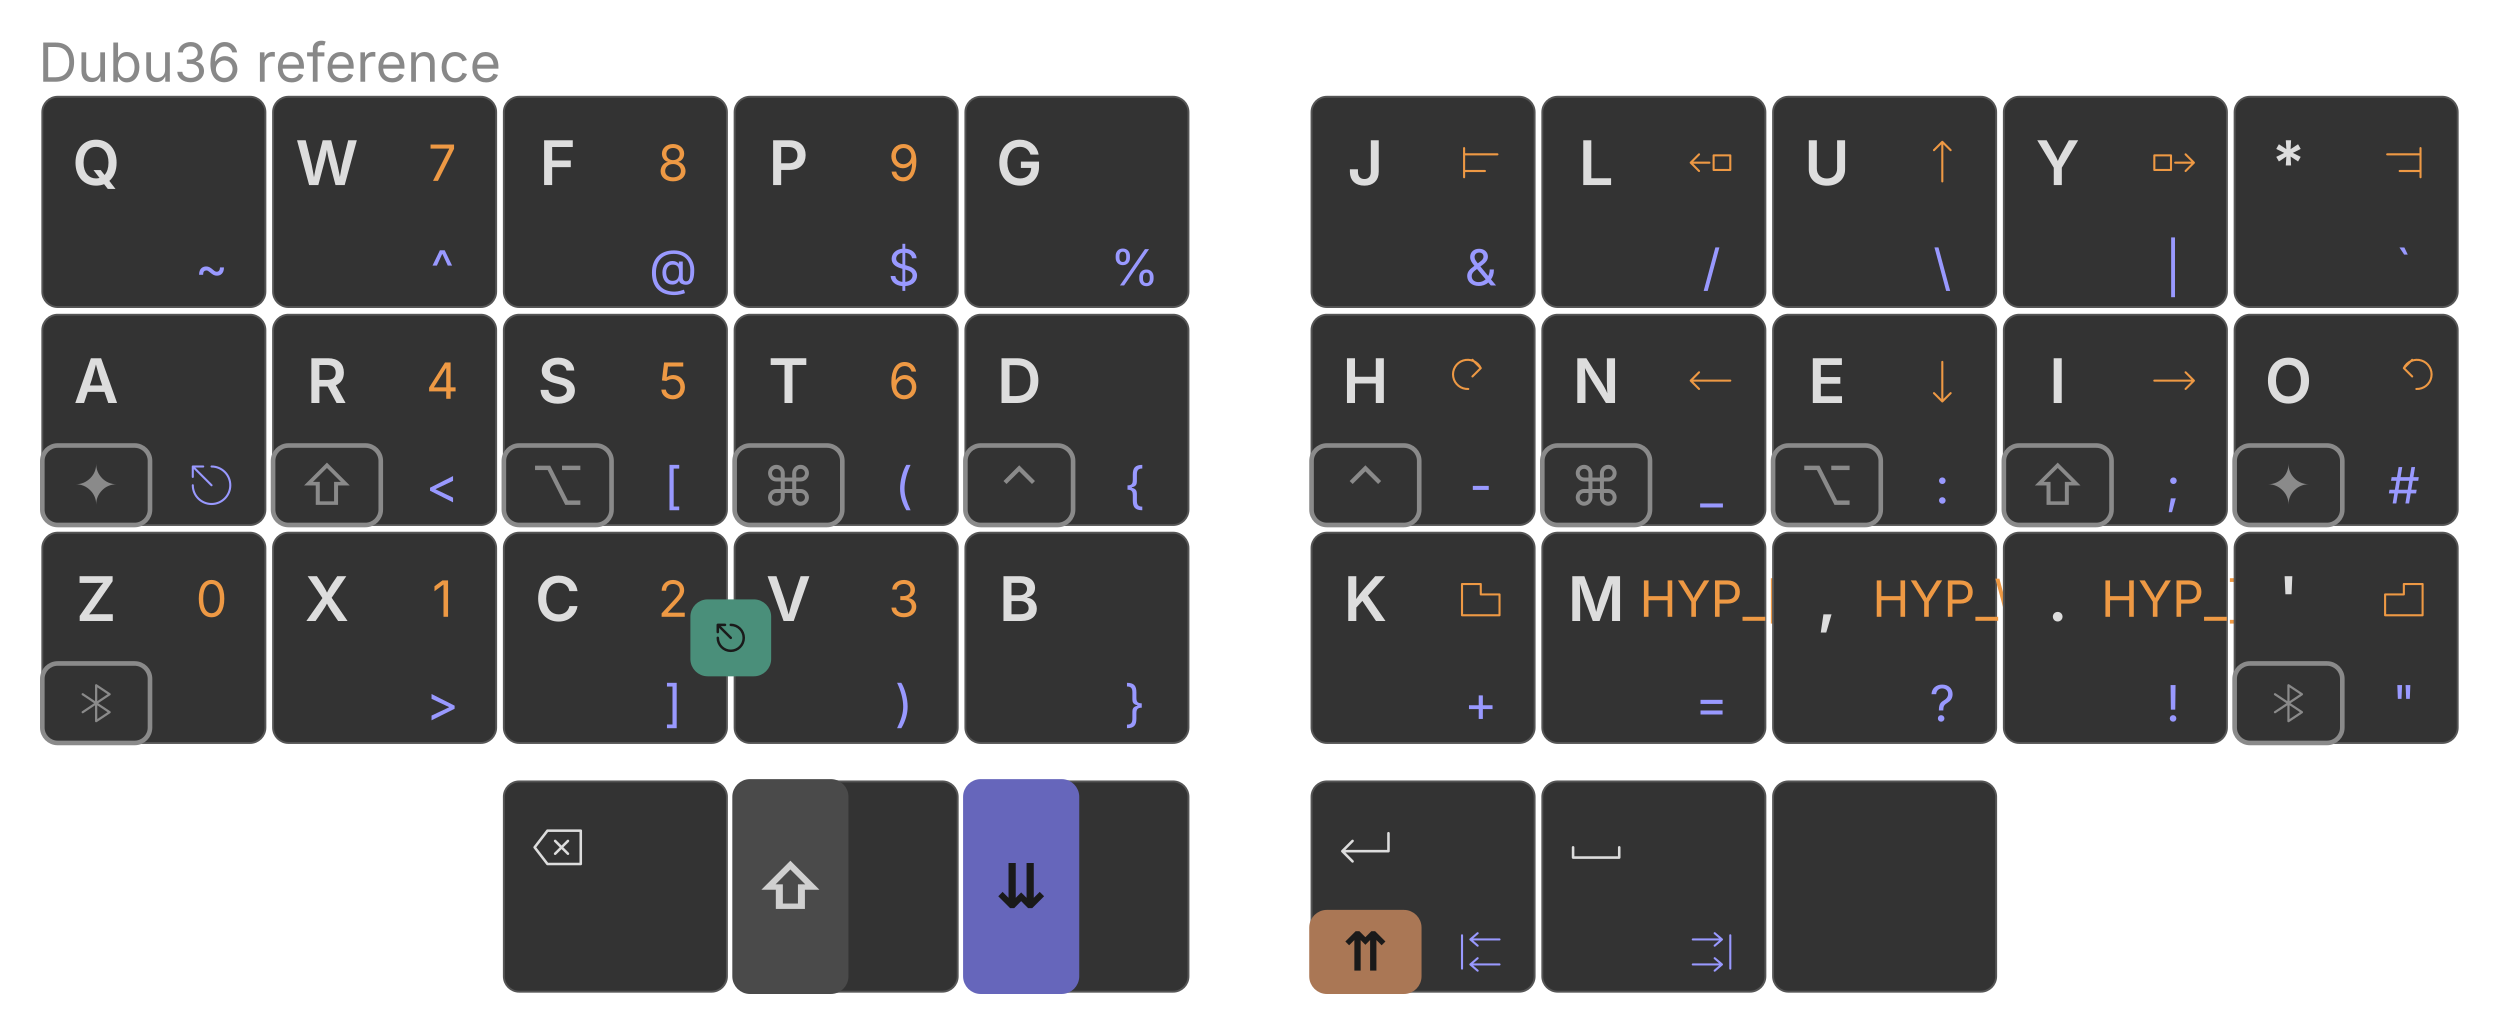
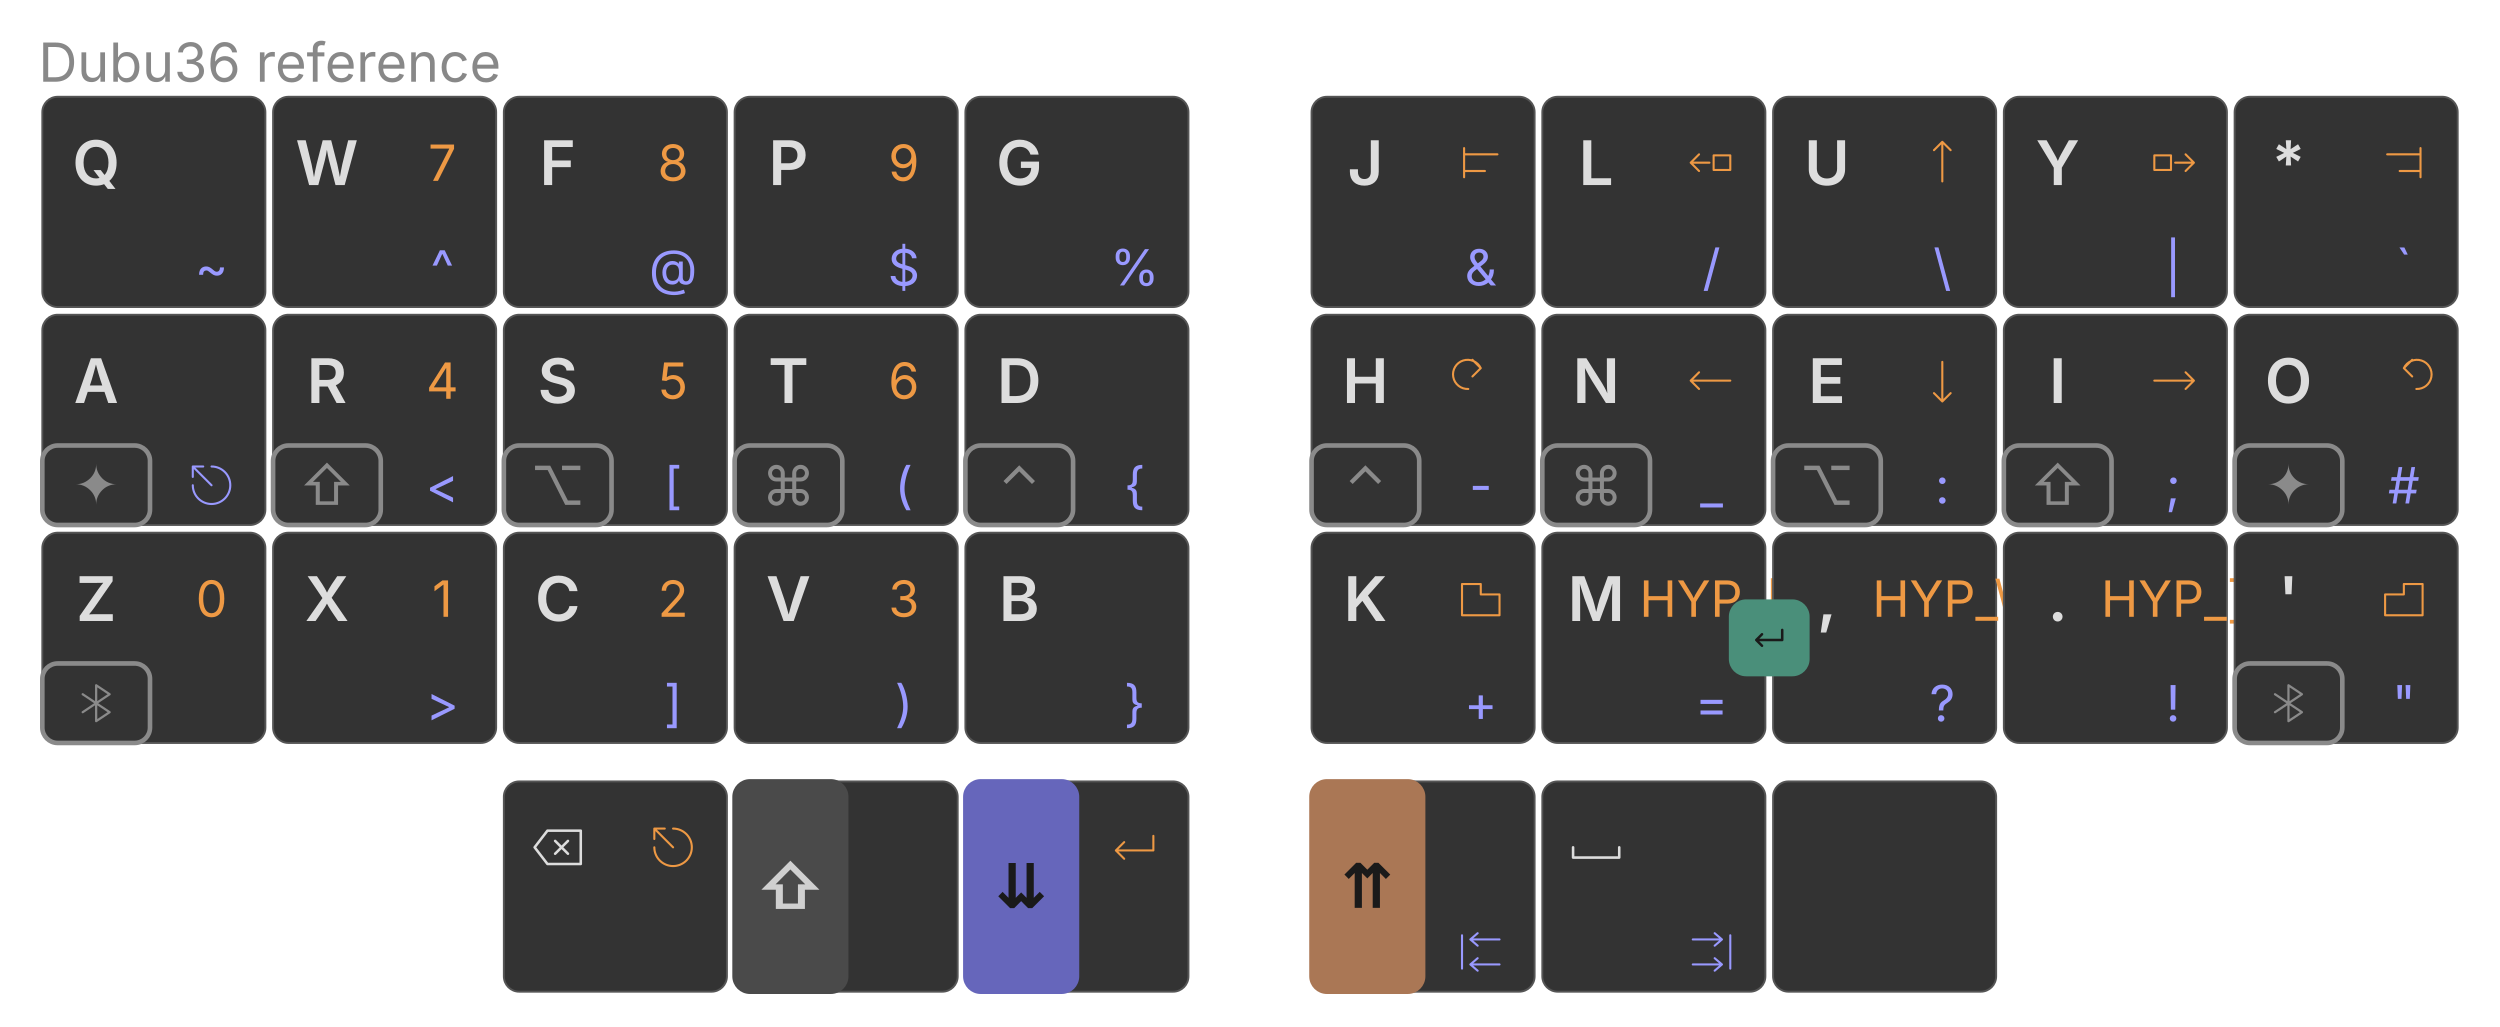
<svg xmlns="http://www.w3.org/2000/svg" class="keymap" width="650" height="267" viewBox="-10 -24 650.0 266.68">
  <style>/* Inter for letters. cairosvg uses only the first family, so marks
       Inter lacks (✦ ⇊ ⇈) set .dejavu; browsers still walk the stack. */
    svg.keymap { background: #1e1e2e;
                 font-family: Inter, "DejaVu Sans", "Segoe UI Symbol",
                              "Apple Symbols", sans-serif; }
    text.dejavu { font-family: "DejaVu Sans", "Segoe UI Symbol",
                  "Apple Symbols", sans-serif; }
    rect.keycap { fill: #333333; stroke: #555555; stroke-width: 0.5px; }
    text { fill: #c8c8c8; text-anchor: middle; dominant-baseline: central; }
    text.base { font-size: 16px; font-weight: 600; fill: #dddddd; }
    text.hold { font-size: 11px; }
    text.sym { font-size: 13px; fill: #9999ff; }
    text.num { font-size: 13px; fill: #ee9944; }
    text.oneshot { font-size: 12px; font-weight: 600; }
    use.glyph { fill: none; stroke: #c8c8c8; stroke-width: 2px;
                stroke-linecap: round; stroke-linejoin: round; }
    use.glyph.base { stroke: #dddddd; }
    use.glyph.sym { stroke: #9999ff; }
    use.glyph.num { stroke: #ee9944; }
    use.glyph.hold.tap-preferred.mod { stroke: #8a8a8a; }
    use.glyph.hold.hold-preferred.mod, use.glyph.oneshot.mod { stroke: #d0d0d0; }
    use.glyph.hold.hold-preferred.sym, use.glyph.oneshot.sym,
    use.glyph.hold.hold-preferred.nav, use.glyph.oneshot.nav { stroke: #1a1a1a; }
    use.glyph.hold.tap-preferred.sym { stroke: #9999ff; }
    use.glyph.hold.tap-preferred.nav { stroke: #ee9944; }
    rect.hold-box { stroke-width: 1.2px; }
    rect.hold-box.tap-preferred.mod { fill: none; stroke: #8a8a8a; }
    rect.hold-box.tap-preferred.sym { fill: none; stroke: #9999ff; }
    rect.hold-box.tap-preferred.nav { fill: none; stroke: #ee9944; }
    rect.hold-box.hold-preferred.mod { fill: #4a4a4a; stroke: #4a4a4a; }
    rect.hold-box.hold-preferred.sym { fill: #6666bb; stroke: #6666bb; }
    rect.hold-box.hold-preferred.nav { fill: #aa7755; stroke: #aa7755; }
    rect.hold-box.oneshot.mod { fill: #4a4a4a; stroke: #4a4a4a; }
    rect.hold-box.oneshot.sym { fill: #6666bb; stroke: #6666bb; }
    rect.hold-box.oneshot.nav { fill: #aa7755; stroke: #aa7755; }
    text.hold.hold-preferred.mod, text.oneshot.mod { fill: #d0d0d0; font-weight: 700; }
    text.hold.hold-preferred.sym, text.oneshot.sym,
    text.hold.hold-preferred.nav, text.oneshot.nav { fill: #1a1a1a; font-weight: 700; }
    text.hold.tap-preferred { fill: #8a8a8a; }
    text.hold.symbol { font-size: 14px; }
    text.oneshot.symbol { font-size: 16px; }
    text.title { font-size: 14px; fill: #888888; text-anchor: start; }
    rect.combo-badge { fill: #4a8f7a; stroke: #4a8f7a; }
    use.glyph.combo { stroke: #1a1a1a; stroke-width: 3.5px; }
    text.combo { font-size: 9px; font-weight: 700; fill: #1a1a1a; }</style>
  <defs>
    <path id="glyph_backspace" class="symbol" transform="scale(0.333333) translate(-24,-24)" d="M22,19l10,10 M22,29l10-10 M6,24l10,13h26v-26h-26z" />
    <path id="glyph_delete-word" class="symbol" transform="scale(0.333333) translate(-24,-24)" d="M22,19l10,10 M22,29l10-10 M6,24l10,13h26v-26h-26z M6,17l-6,7,6,7" />
    <path id="glyph_return" class="symbol" transform="scale(0.333333) translate(-24,-24)" d="M42,13V27H6 m8-8l-8,8l8,8" />
    <path id="glyph_space" class="symbol" transform="scale(0.333333) translate(-24,-24)" d="M42,24V32H6V24" />
    <path id="glyph_escape" class="symbol" transform="scale(0.333333) translate(-24,-24)" d="M24,24l-18-18 m0,10v-10h10 M24,6A18,18,0,1,1,6,24" />
    <path id="glyph_up" class="symbol" transform="scale(0.333333) translate(-24,-24)" d="M24,42v-36 m-8,6l8-8l8,8" />
    <path id="glyph_down" class="symbol" transform="scale(0.333333) translate(-24,-24)" d="M24,6v36 m-8,-6l8,8l8-8" />
    <path id="glyph_left" class="symbol" transform="scale(0.333333) translate(-24,-24)" d="M42,24h-36 m6-8l-8,8l8,8" />
    <path id="glyph_right" class="symbol" transform="scale(0.333333) translate(-24,-24)" d="M6,24h36 m-6-8l8,8l-8,8" />
    <path id="glyph_tab" class="symbol" transform="scale(0.333333) translate(-24,-24)" d="M6,12H32m-5-6l7,6l-7,6 M6,36H32m-5-6l7,6l-7,6 M42,8v32" />
    <path id="glyph_btab" class="symbol" transform="scale(0.333333) translate(-24,-24)" d="M42,12H16m5-6l-7,6l7,6 M42,36H16m5-6l-7,6l7,6 M6,8v32" />
    <path id="glyph_home" class="symbol" transform="scale(0.333333) translate(-24,-24)" d="M8,10v28 M8,16h32 M8,32h20" />
    <path id="glyph_end" class="symbol" transform="scale(0.333333) translate(-24,-24)" d="M40,10v28 M8,16h32 M20,32h20" />
    <path id="glyph_word-left" class="symbol" transform="scale(0.333333) translate(-24,-24)" d="M22,24h-16m6-8l-8,8l8,8 M26,17h16v14h-16z" />
    <path id="glyph_word-right" class="symbol" transform="scale(0.333333) translate(-24,-24)" d="M6,17h16v14h-16z M26,24h16m-6-8l8,8l-8,8" />
    <path id="glyph_hist-back" class="symbol" transform="scale(0.333333) translate(-24,-24)" d="M36,32A14,14 0 1 0 24,12m8-8l-8,8l8,8" />
    <path id="glyph_hist-fwd" class="symbol" transform="scale(0.333333) translate(-24,-24)" d="M12,32A14,14 0 1 1 24,12m-8-8l8,8l-8,8" />
    <path id="glyph_app-tab-prev" class="symbol" transform="scale(0.333333) translate(-24,-24)" d="M6,10h18v10h18v20H6z" />
    <path id="glyph_app-tab-next" class="symbol" transform="scale(0.333333) translate(-24,-24)" d="M6,20h18v-10h18v30H6z" />
    <path id="glyph_bluetooth" class="symbol" transform="scale(0.333333) translate(-24,-24)" d="M12,16 L36,32 L24,40 L24,8 L36,16 L12,32" />
  </defs>
  <text class="title" x="0" y="-8">Dubu36 reference</text>
  <g transform="translate(0.00,0.00)">
    <rect class="keycap" x="1.0" y="1.0" width="58.0" height="54.67" rx="4.0" ry="4.0" />
    <text class="base" x="15.0" y="18.134">Q</text>
    <text class="sym" x="45.0" y="45.336">~</text>
  </g>
  <g transform="translate(60.00,0.00)">
    <rect class="keycap" x="1.0" y="1.0" width="58.0" height="54.67" rx="4.0" ry="4.0" />
    <text class="base" x="15.0" y="18.134">W</text>
    <text class="num" x="45.0" y="18.134">7</text>
    <text class="sym" x="45.0" y="45.336">^</text>
  </g>
  <g transform="translate(120.00,0.00)">
    <rect class="keycap" x="1.0" y="1.0" width="58.0" height="54.67" rx="4.0" ry="4.0" />
    <text class="base" x="15.0" y="18.134">F</text>
    <text class="num" x="45.0" y="18.134">8</text>
    <text class="sym" x="45.0" y="45.336">@</text>
  </g>
  <g transform="translate(180.00,0.00)">
    <rect class="keycap" x="1.0" y="1.0" width="58.0" height="54.67" rx="4.0" ry="4.0" />
    <text class="base" x="15.0" y="18.134">P</text>
    <text class="num" x="45.0" y="18.134">9</text>
    <text class="sym" x="45.0" y="45.336">$</text>
  </g>
  <g transform="translate(240.00,0.00)">
    <rect class="keycap" x="1.0" y="1.0" width="58.0" height="54.67" rx="4.0" ry="4.0" />
    <text class="base" x="15.0" y="18.134">G</text>
    <text class="sym" x="45.0" y="45.336">%</text>
  </g>
  <g transform="translate(330.00,0.00)">
    <rect class="keycap" x="1.0" y="1.0" width="58.0" height="54.67" rx="4.0" ry="4.0" />
    <text class="base" x="15.0" y="18.134">J</text>
    <g transform="translate(45.0,18.1344) scale(0.8125)">
      <use class="glyph num" href="#glyph_home" />
    </g>
    <text class="sym" x="45.0" y="45.336">&amp;</text>
  </g>
  <g transform="translate(390.00,0.00)">
    <rect class="keycap" x="1.0" y="1.0" width="58.0" height="54.67" rx="4.0" ry="4.0" />
    <text class="base" x="15.0" y="18.134">L</text>
    <g transform="translate(45.0,18.1344) scale(0.8125)">
      <use class="glyph num" href="#glyph_word-left" />
    </g>
    <text class="sym" x="45.0" y="45.336">/</text>
  </g>
  <g transform="translate(450.00,0.00)">
    <rect class="keycap" x="1.0" y="1.0" width="58.0" height="54.67" rx="4.0" ry="4.0" />
    <text class="base" x="15.0" y="18.134">U</text>
    <g transform="translate(45.0,18.1344) scale(0.8125)">
      <use class="glyph num" href="#glyph_up" />
    </g>
    <text class="sym" x="45.0" y="45.336">\</text>
  </g>
  <g transform="translate(510.00,0.00)">
    <rect class="keycap" x="1.0" y="1.0" width="58.0" height="54.67" rx="4.0" ry="4.0" />
    <text class="base" x="15.0" y="18.134">Y</text>
    <g transform="translate(45.0,18.1344) scale(0.8125)">
      <use class="glyph num" href="#glyph_word-right" />
    </g>
    <text class="sym" x="45.0" y="45.336">|</text>
  </g>
  <g transform="translate(570.00,0.00)">
    <rect class="keycap" x="1.0" y="1.0" width="58.0" height="54.67" rx="4.0" ry="4.0" />
    <text class="base" x="15.0" y="18.134">*</text>
    <g transform="translate(45.0,18.1344) scale(0.8125)">
      <use class="glyph num" href="#glyph_end" />
    </g>
    <text class="sym" x="45.0" y="45.336">`</text>
  </g>
  <g transform="translate(0.00,56.67)">
    <rect class="keycap" x="1.0" y="1.0" width="58.0" height="54.67" rx="4.0" ry="4.0" />
    <rect class="hold-box tap-preferred mod" x="1.0" y="35.002" width="28.0" height="20.668" rx="4.0" ry="4.0" />
    <text class="base" x="15.0" y="18.134">A</text>
    <text class="hold tap-preferred mod symbol dejavu" x="15.0" y="45.336">✦</text>
    <g transform="translate(45.0,45.336) scale(0.8125)">
      <use class="glyph sym" href="#glyph_escape" />
    </g>
  </g>
  <g transform="translate(60.00,56.67)">
    <rect class="keycap" x="1.0" y="1.0" width="58.0" height="54.67" rx="4.0" ry="4.0" />
    <rect class="hold-box tap-preferred mod" x="1.0" y="35.002" width="28.0" height="20.668" rx="4.0" ry="4.0" />
    <text class="base" x="15.0" y="18.134">R</text>
    <text class="hold tap-preferred mod symbol" x="15.0" y="45.336">⇧</text>
    <text class="num" x="45.0" y="18.134">4</text>
    <text class="sym" x="45.0" y="45.336">&lt;</text>
  </g>
  <g transform="translate(120.00,56.67)">
    <rect class="keycap" x="1.0" y="1.0" width="58.0" height="54.67" rx="4.0" ry="4.0" />
    <rect class="hold-box tap-preferred mod" x="1.0" y="35.002" width="28.0" height="20.668" rx="4.0" ry="4.0" />
    <text class="base" x="15.0" y="18.134">S</text>
    <text class="hold tap-preferred mod symbol" x="15.0" y="45.336">⌥</text>
    <text class="num" x="45.0" y="18.134">5</text>
    <text class="sym" x="45.0" y="45.336">[</text>
  </g>
  <g transform="translate(180.00,56.67)">
    <rect class="keycap" x="1.0" y="1.0" width="58.0" height="54.67" rx="4.0" ry="4.0" />
    <rect class="hold-box tap-preferred mod" x="1.0" y="35.002" width="28.0" height="20.668" rx="4.0" ry="4.0" />
    <text class="base" x="15.0" y="18.134">T</text>
    <text class="hold tap-preferred mod symbol" x="15.0" y="45.336">⌘</text>
    <text class="num" x="45.0" y="18.134">6</text>
    <text class="sym" x="45.0" y="45.336">(</text>
  </g>
  <g transform="translate(240.00,56.67)">
    <rect class="keycap" x="1.0" y="1.0" width="58.0" height="54.67" rx="4.0" ry="4.0" />
    <rect class="hold-box tap-preferred mod" x="1.0" y="35.002" width="28.0" height="20.668" rx="4.0" ry="4.0" />
    <text class="base" x="15.0" y="18.134">D</text>
    <text class="hold tap-preferred mod symbol" x="15.0" y="45.336">⌃</text>
    <text class="sym" x="45.0" y="45.336">{</text>
  </g>
  <g transform="translate(330.00,56.67)">
    <rect class="keycap" x="1.0" y="1.0" width="58.0" height="54.67" rx="4.0" ry="4.0" />
    <rect class="hold-box tap-preferred mod" x="1.0" y="35.002" width="28.0" height="20.668" rx="4.0" ry="4.0" />
    <text class="base" x="15.0" y="18.134">H</text>
    <text class="hold tap-preferred mod symbol" x="15.0" y="45.336">⌃</text>
    <g transform="translate(45.0,18.1344) scale(0.8125)">
      <use class="glyph num" href="#glyph_hist-fwd" />
    </g>
    <text class="sym" x="45.0" y="45.336">-</text>
  </g>
  <g transform="translate(390.00,56.67)">
    <rect class="keycap" x="1.0" y="1.0" width="58.0" height="54.67" rx="4.0" ry="4.0" />
    <rect class="hold-box tap-preferred mod" x="1.0" y="35.002" width="28.0" height="20.668" rx="4.0" ry="4.0" />
    <text class="base" x="15.0" y="18.134">N</text>
    <text class="hold tap-preferred mod symbol" x="15.0" y="45.336">⌘</text>
    <g transform="translate(45.0,18.1344) scale(0.8125)">
      <use class="glyph num" href="#glyph_left" />
    </g>
    <text class="sym" x="45.0" y="45.336">_</text>
  </g>
  <g transform="translate(450.00,56.67)">
    <rect class="keycap" x="1.0" y="1.0" width="58.0" height="54.67" rx="4.0" ry="4.0" />
    <rect class="hold-box tap-preferred mod" x="1.0" y="35.002" width="28.0" height="20.668" rx="4.0" ry="4.0" />
    <text class="base" x="15.0" y="18.134">E</text>
    <text class="hold tap-preferred mod symbol" x="15.0" y="45.336">⌥</text>
    <g transform="translate(45.0,18.1344) scale(0.8125)">
      <use class="glyph num" href="#glyph_down" />
    </g>
    <text class="sym" x="45.0" y="45.336">:</text>
  </g>
  <g transform="translate(510.00,56.67)">
    <rect class="keycap" x="1.0" y="1.0" width="58.0" height="54.67" rx="4.0" ry="4.0" />
    <rect class="hold-box tap-preferred mod" x="1.0" y="35.002" width="28.0" height="20.668" rx="4.0" ry="4.0" />
    <text class="base" x="15.0" y="18.134">I</text>
    <text class="hold tap-preferred mod symbol" x="15.0" y="45.336">⇧</text>
    <g transform="translate(45.0,18.1344) scale(0.8125)">
      <use class="glyph num" href="#glyph_right" />
    </g>
    <text class="sym" x="45.0" y="45.336">;</text>
  </g>
  <g transform="translate(570.00,56.67)">
    <rect class="keycap" x="1.0" y="1.0" width="58.0" height="54.67" rx="4.0" ry="4.0" />
    <rect class="hold-box tap-preferred mod" x="1.0" y="35.002" width="28.0" height="20.668" rx="4.0" ry="4.0" />
    <text class="base" x="15.0" y="18.134">O</text>
    <text class="hold tap-preferred mod symbol dejavu" x="15.0" y="45.336">✦</text>
    <g transform="translate(45.0,18.1344) scale(0.8125)">
      <use class="glyph num" href="#glyph_hist-back" />
    </g>
    <text class="sym" x="45.0" y="45.336">#</text>
  </g>
  <g transform="translate(0.00,113.34)">
    <rect class="keycap" x="1.0" y="1.0" width="58.0" height="54.67" rx="4.0" ry="4.0" />
    <rect class="hold-box tap-preferred mod" x="1.0" y="35.002" width="28.0" height="20.668" rx="4.0" ry="4.0" />
    <text class="base" x="15.0" y="18.134">Z</text>
    <g transform="translate(15.0,45.336) scale(0.875)">
      <use class="glyph hold tap-preferred mod" href="#glyph_bluetooth" />
    </g>
    <text class="num" x="45.0" y="18.134">0</text>
  </g>
  <g transform="translate(60.00,113.34)">
    <rect class="keycap" x="1.0" y="1.0" width="58.0" height="54.67" rx="4.0" ry="4.0" />
    <text class="base" x="15.0" y="18.134">X</text>
    <text class="num" x="45.0" y="18.134">1</text>
    <text class="sym" x="45.0" y="45.336">&gt;</text>
  </g>
  <g transform="translate(120.00,113.34)">
    <rect class="keycap" x="1.0" y="1.0" width="58.0" height="54.67" rx="4.0" ry="4.0" />
    <text class="base" x="15.0" y="18.134">C</text>
    <text class="num" x="45.0" y="18.134">2</text>
    <text class="sym" x="45.0" y="45.336">]</text>
  </g>
  <g transform="translate(180.00,113.34)">
    <rect class="keycap" x="1.0" y="1.0" width="58.0" height="54.67" rx="4.0" ry="4.0" />
    <text class="base" x="15.0" y="18.134">V</text>
    <text class="num" x="45.0" y="18.134">3</text>
    <text class="sym" x="45.0" y="45.336">)</text>
  </g>
  <g transform="translate(240.00,113.34)">
    <rect class="keycap" x="1.0" y="1.0" width="58.0" height="54.67" rx="4.0" ry="4.0" />
    <text class="base" x="15.0" y="18.134">B</text>
    <text class="sym" x="45.0" y="45.336">}</text>
  </g>
  <g transform="translate(330.00,113.34)">
    <rect class="keycap" x="1.0" y="1.0" width="58.0" height="54.67" rx="4.0" ry="4.0" />
    <text class="base" x="15.0" y="18.134">K</text>
    <g transform="translate(45.0,18.1344) scale(0.8125)">
      <use class="glyph num" href="#glyph_app-tab-prev" />
    </g>
    <text class="sym" x="45.0" y="45.336">+</text>
  </g>
  <g transform="translate(390.00,113.34)">
    <rect class="keycap" x="1.0" y="1.0" width="58.0" height="54.67" rx="4.0" ry="4.0" />
    <text class="base" x="15.0" y="18.134">M</text>
    <text class="num" x="45.0" y="18.134">HYP_[</text>
    <text class="sym" x="45.0" y="45.336">=</text>
  </g>
  <g transform="translate(450.00,113.34)">
    <rect class="keycap" x="1.0" y="1.0" width="58.0" height="54.67" rx="4.0" ry="4.0" />
    <text class="base" x="15.0" y="18.134">,</text>
    <text class="num" x="45.0" y="18.134">HYP_\</text>
    <text class="sym" x="45.0" y="45.336">?</text>
  </g>
  <g transform="translate(510.00,113.34)">
    <rect class="keycap" x="1.0" y="1.0" width="58.0" height="54.67" rx="4.0" ry="4.0" />
    <text class="base" x="15.0" y="18.134">.</text>
    <text class="num" x="45.0" y="18.134">HYP_]</text>
    <text class="sym" x="45.0" y="45.336">!</text>
  </g>
  <g transform="translate(570.00,113.34)">
    <rect class="keycap" x="1.0" y="1.0" width="58.0" height="54.67" rx="4.0" ry="4.0" />
    <rect class="hold-box tap-preferred mod" x="1.0" y="35.002" width="28.0" height="20.668" rx="4.0" ry="4.0" />
    <text class="base" x="15.0" y="18.134">'</text>
    <g transform="translate(15.0,45.336) scale(0.875)">
      <use class="glyph hold tap-preferred mod" href="#glyph_bluetooth" />
    </g>
    <g transform="translate(45.0,18.1344) scale(0.8125)">
      <use class="glyph num" href="#glyph_app-tab-next" />
    </g>
    <text class="sym" x="45.0" y="45.336">"</text>
  </g>
  <g transform="translate(120.00,178.01)">
    <rect class="keycap" x="1.0" y="1.0" width="58.0" height="54.67" rx="4.0" ry="4.0" />
    <use class="glyph base" href="#glyph_backspace" x="15.0" y="18.134" />
+     <g transform="translate(45.0,18.1344) scale(0.8125)">
+       <use class="glyph num" href="#glyph_escape" />
+     </g>
  </g>
  <g transform="translate(180.00,178.01)">
    <rect class="keycap" x="1.0" y="1.0" width="58.0" height="54.67" rx="4.0" ry="4.0" />
    <rect class="hold-box oneshot mod" x="1.0" y="1.0" width="29.0" height="54.67" rx="4.0" ry="4.0" />
    <text class="oneshot symbol mod" x="15.5" y="28.335">⇧</text>
  </g>
  <g transform="translate(240.00,178.01)">
    <rect class="keycap" x="1.0" y="1.0" width="58.0" height="54.67" rx="4.0" ry="4.0" />
    <rect class="hold-box oneshot sym" x="1.0" y="1.0" width="29.0" height="54.67" rx="4.0" ry="4.0" />
    <text class="oneshot symbol sym dejavu" x="15.5" y="28.335">⇊</text>
+     <g transform="translate(45.0,18.1344) scale(0.8125)">
+       <use class="glyph num" href="#glyph_return" />
+     </g>
  </g>
  <g transform="translate(330.00,178.01)">
    <rect class="keycap" x="1.0" y="1.0" width="58.0" height="54.67" rx="4.0" ry="4.0" />
-     <rect class="hold-box hold-preferred nav" x="1.0" y="35.002" width="28.0" height="20.668" rx="4.0" ry="4.0" />
-     <use class="glyph base" href="#glyph_return" x="15.0" y="18.134" />
-     <text class="hold hold-preferred nav symbol dejavu" x="15.0" y="45.336">⇈</text>
+     <rect class="hold-box oneshot nav" x="1.0" y="1.0" width="29.0" height="54.67" rx="4.0" ry="4.0" />
+     <text class="oneshot symbol nav dejavu" x="15.5" y="28.335">⇈</text>
    <g transform="translate(45.0,45.336) scale(0.8125)">
      <use class="glyph sym" href="#glyph_btab" />
    </g>
  </g>
  <g transform="translate(390.00,178.01)">
    <rect class="keycap" x="1.0" y="1.0" width="58.0" height="54.67" rx="4.0" ry="4.0" />
    <use class="glyph base" href="#glyph_space" x="15.0" y="18.134" />
    <g transform="translate(45.0,45.336) scale(0.8125)">
      <use class="glyph sym" href="#glyph_tab" />
    </g>
  </g>
  <g transform="translate(450.00,178.01)">
    <rect class="keycap" x="1.0" y="1.0" width="58.0" height="54.67" rx="4.0" ry="4.0" />
  </g>
-   <g class="combo" transform="translate(180.00,141.68)">
+   <g class="combo" transform="translate(450.00,141.68)">
    <rect class="combo-badge" x="-10.0" y="-9.5" width="20.0" height="19.0" rx="4.0" ry="4.0" />
    <g transform="scale(0.5625)">
-       <use class="glyph combo" href="#glyph_escape" />
+       <use class="glyph combo" href="#glyph_return" />
    </g>
  </g>
</svg>
